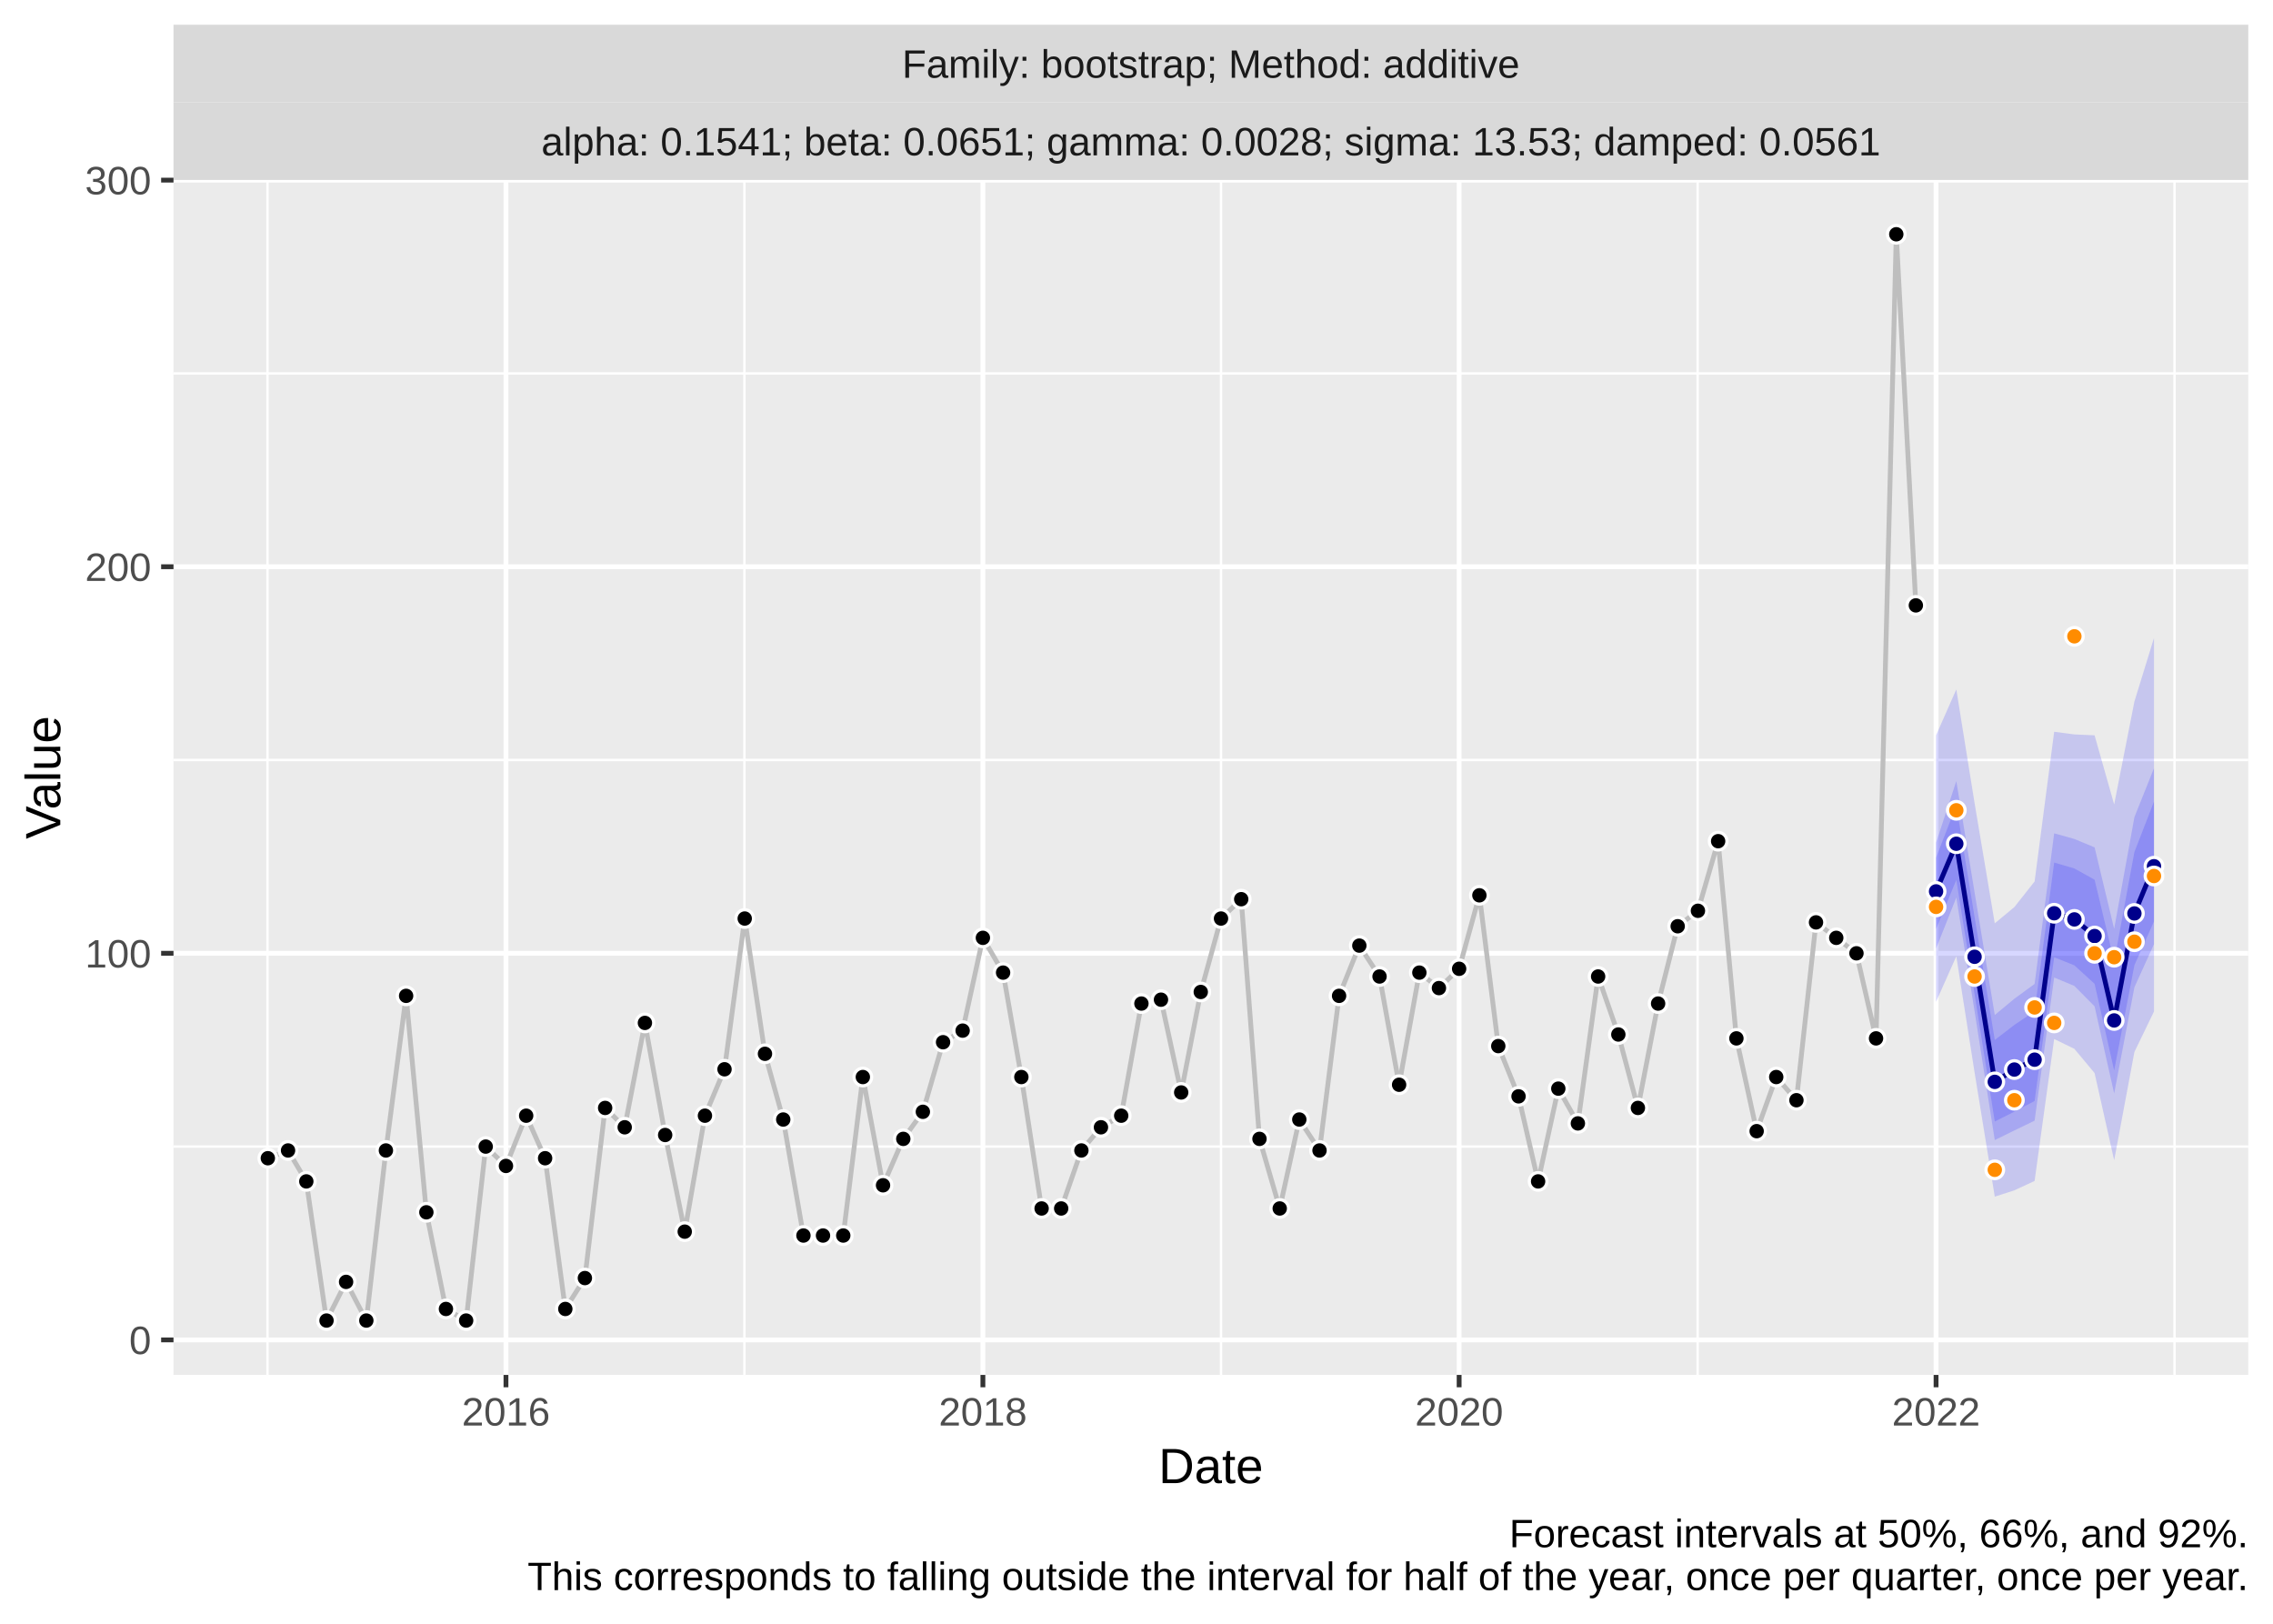
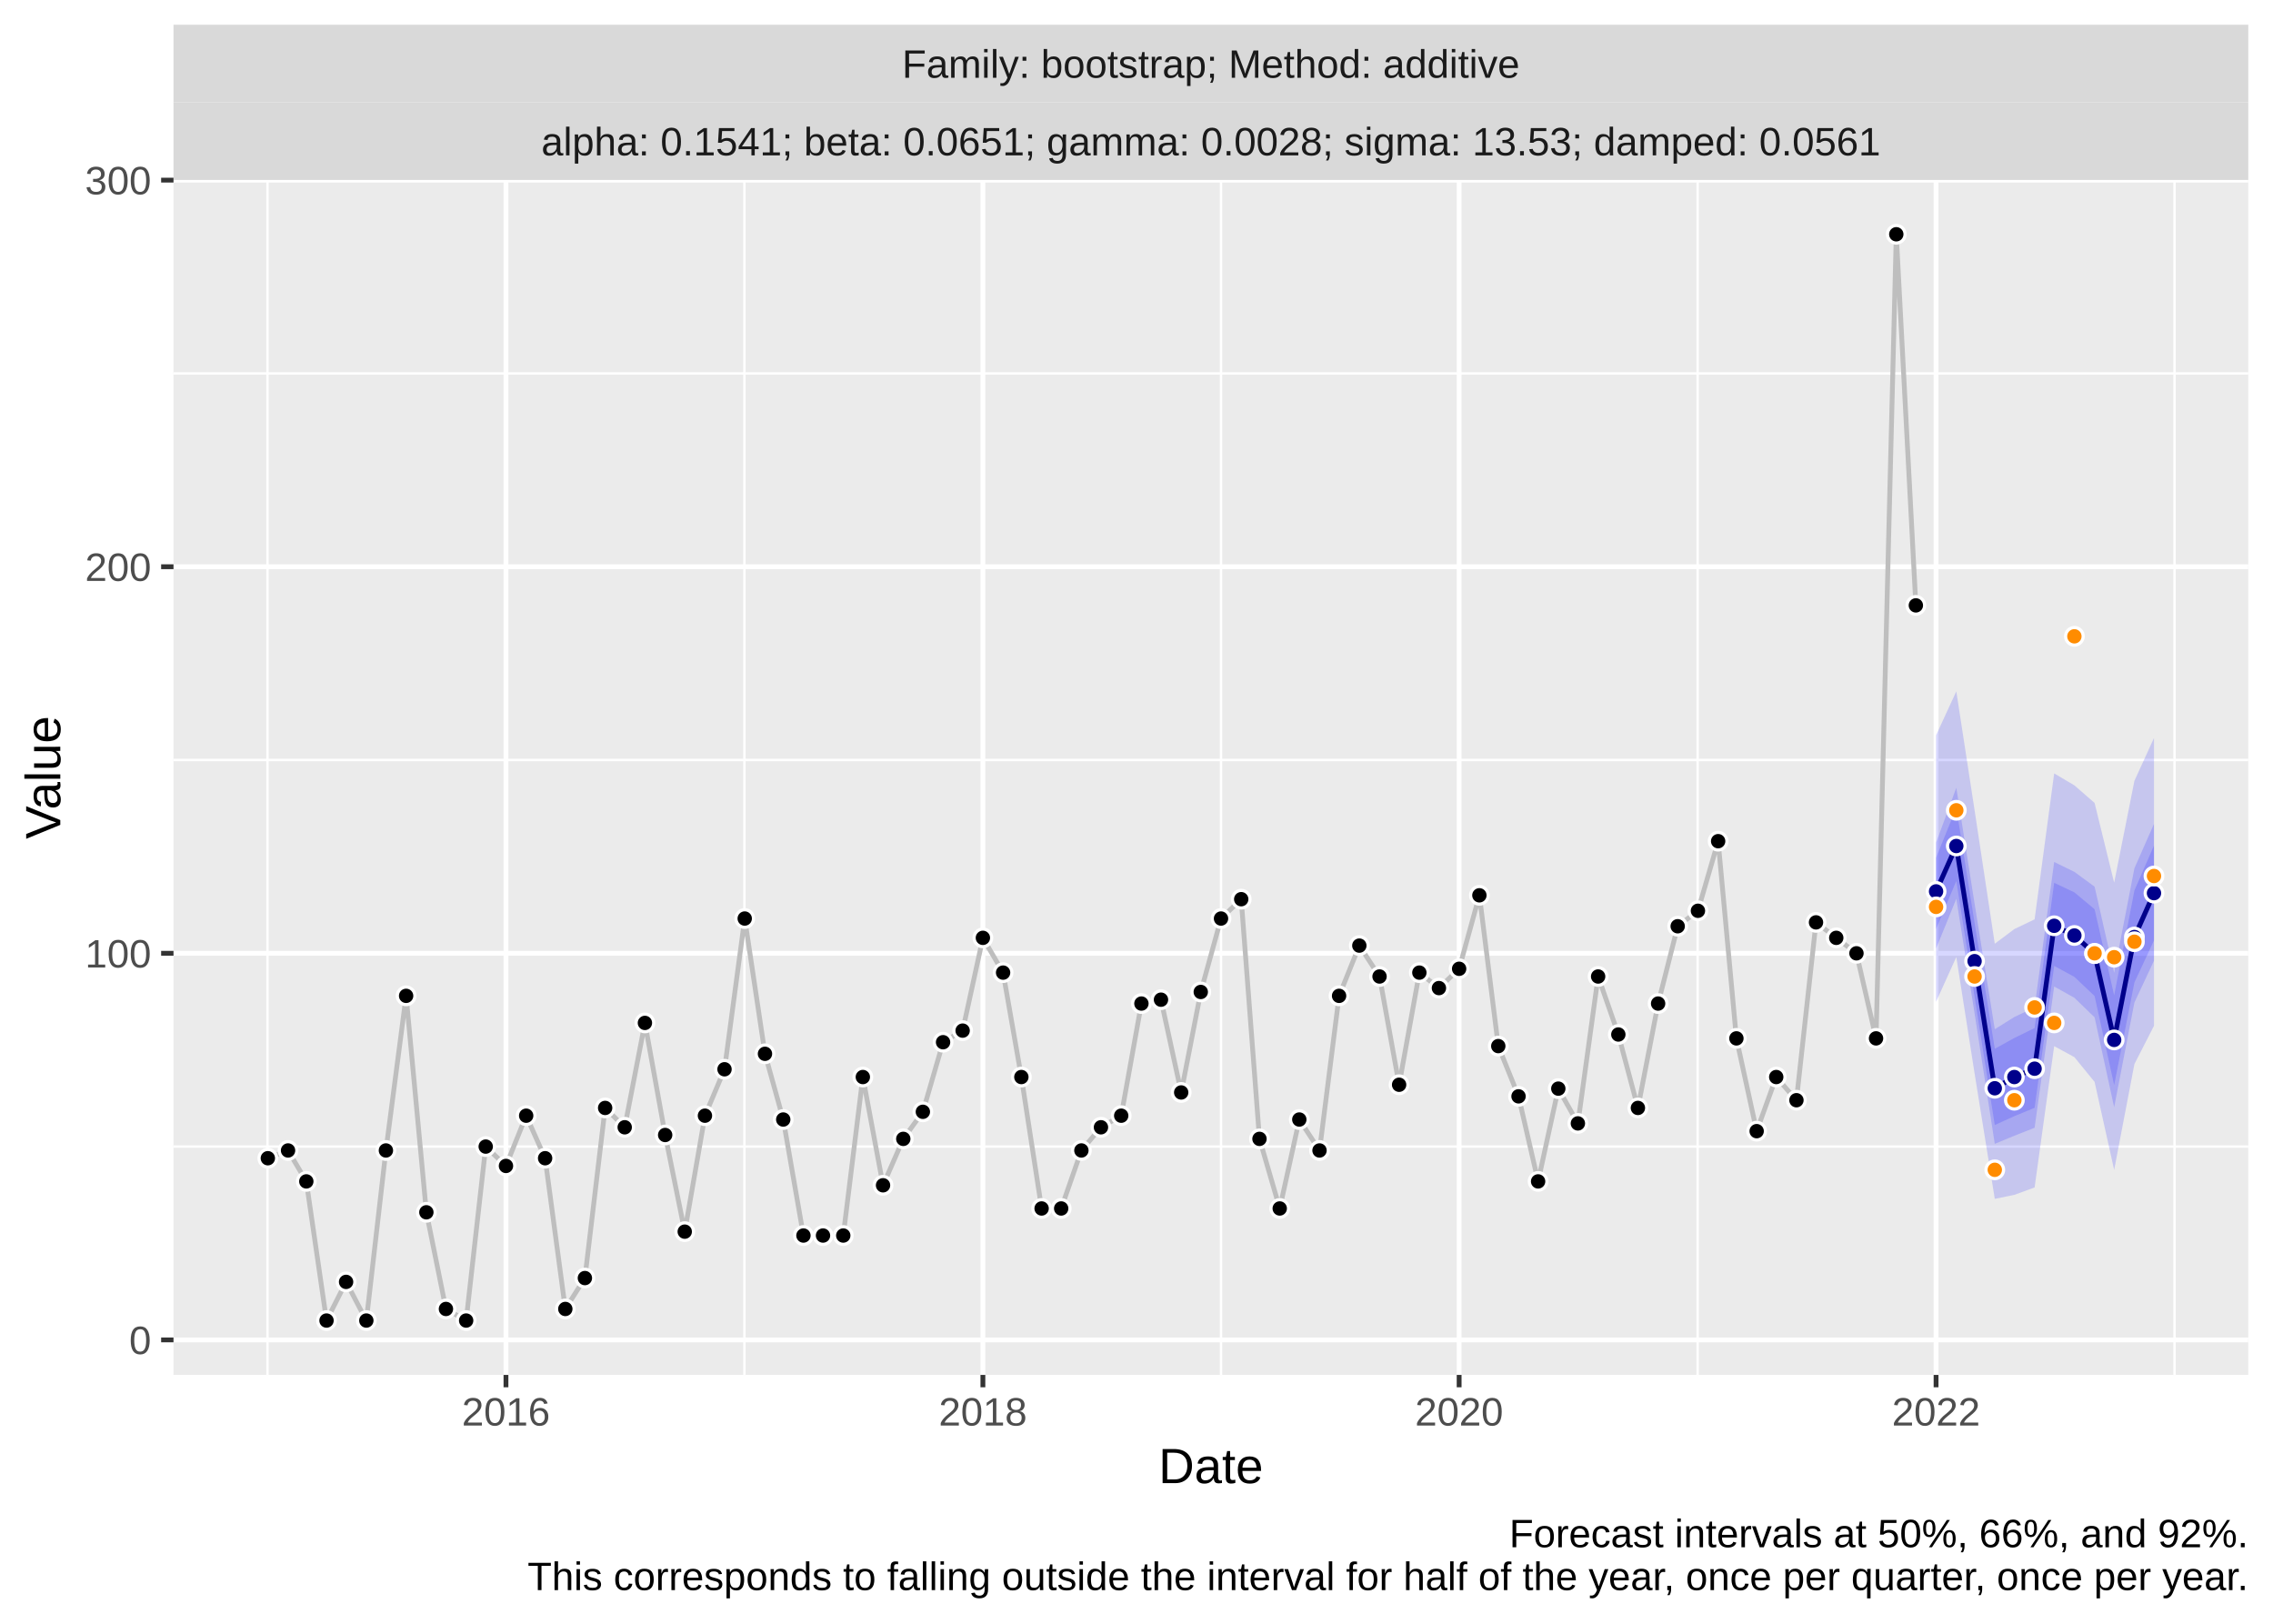
<svg xmlns="http://www.w3.org/2000/svg" class="svglite" width="504.00pt" height="360.00pt" viewBox="0 0 504.00 360.00">
  <defs>
    <style type="text/css">
    .svglite line, .svglite polyline, .svglite polygon, .svglite path, .svglite rect, .svglite circle {
      fill: none;
      stroke: #000000;
      stroke-linecap: round;
      stroke-linejoin: round;
      stroke-miterlimit: 10.00;
    }
    .svglite text {
      white-space: pre;
    }
  </style>
  </defs>
  <rect width="100%" height="100%" style="stroke: none; fill: #FFFFFF;" />
  <defs>
    <clipPath id="cpMC4wMHw1MDQuMDB8MC4wMHwzNjAuMDA=">
      <rect x="0.00" y="0.00" width="504.00" height="360.00" />
    </clipPath>
  </defs>
  <g clip-path="url(#cpMC4wMHw1MDQuMDB8MC4wMHwzNjAuMDA=)">
    <rect x="0.00" y="0.00" width="504.00" height="360.00" style="stroke-width: 1.07; stroke: #FFFFFF; fill: #FFFFFF;" />
  </g>
  <defs>
    <clipPath id="cpMzguNDd8NDk4LjUyfDM5LjkwfDMwNC44Mw==">
      <rect x="38.47" y="39.90" width="460.05" height="264.93" />
    </clipPath>
  </defs>
  <g clip-path="url(#cpMzguNDd8NDk4LjUyfDM5LjkwfDMwNC44Mw==)">
    <rect x="38.47" y="39.90" width="460.05" height="264.93" style="stroke-width: 1.07; stroke: none; fill: #EBEBEB;" />
    <polyline points="38.47,254.21 498.52,254.21 " style="stroke-width: 0.53; stroke: #FFFFFF; stroke-linecap: butt;" />
    <polyline points="38.47,168.50 498.52,168.50 " style="stroke-width: 0.53; stroke: #FFFFFF; stroke-linecap: butt;" />
    <polyline points="38.47,82.80 498.52,82.80 " style="stroke-width: 0.53; stroke: #FFFFFF; stroke-linecap: butt;" />
    <polyline points="59.31,304.83 59.31,39.90 " style="stroke-width: 0.53; stroke: #FFFFFF; stroke-linecap: butt;" />
    <polyline points="165.06,304.83 165.06,39.90 " style="stroke-width: 0.53; stroke: #FFFFFF; stroke-linecap: butt;" />
    <polyline points="270.74,304.83 270.74,39.90 " style="stroke-width: 0.53; stroke: #FFFFFF; stroke-linecap: butt;" />
    <polyline points="376.42,304.83 376.42,39.90 " style="stroke-width: 0.53; stroke: #FFFFFF; stroke-linecap: butt;" />
    <polyline points="482.17,304.83 482.17,39.90 " style="stroke-width: 0.53; stroke: #FFFFFF; stroke-linecap: butt;" />
    <polyline points="38.47,297.07 498.52,297.07 " style="stroke-width: 1.07; stroke: #FFFFFF; stroke-linecap: butt;" />
    <polyline points="38.47,211.36 498.52,211.36 " style="stroke-width: 1.07; stroke: #FFFFFF; stroke-linecap: butt;" />
    <polyline points="38.47,125.65 498.52,125.65 " style="stroke-width: 1.07; stroke: #FFFFFF; stroke-linecap: butt;" />
    <polyline points="38.47,39.94 498.52,39.94 " style="stroke-width: 1.07; stroke: #FFFFFF; stroke-linecap: butt;" />
    <polyline points="112.19,304.83 112.19,39.90 " style="stroke-width: 1.07; stroke: #FFFFFF; stroke-linecap: butt;" />
    <polyline points="217.94,304.83 217.94,39.90 " style="stroke-width: 1.07; stroke: #FFFFFF; stroke-linecap: butt;" />
    <polyline points="323.54,304.83 323.54,39.90 " style="stroke-width: 1.07; stroke: #FFFFFF; stroke-linecap: butt;" />
    <polyline points="429.29,304.83 429.29,39.90 " style="stroke-width: 1.07; stroke: #FFFFFF; stroke-linecap: butt;" />
    <polyline points="59.39,256.79 63.87,255.07 67.92,261.93 72.40,292.78 76.74,284.21 81.23,292.78 85.57,255.07 90.05,220.79 94.54,268.78 98.88,290.21 103.36,292.78 107.70,254.21 112.19,258.50 116.67,247.36 120.87,256.79 125.35,290.21 129.69,283.36 134.18,245.64 138.52,249.93 143.00,226.79 147.49,251.64 151.83,273.07 156.31,247.36 160.65,237.07 165.13,203.65 169.62,233.64 173.67,248.21 178.15,273.93 182.49,273.93 186.98,273.93 191.32,238.79 195.80,262.79 200.29,252.50 204.63,246.50 209.11,231.07 213.45,228.50 217.94,207.93 222.42,215.64 226.47,238.79 230.96,267.93 235.30,267.93 239.78,255.07 244.12,249.93 248.61,247.36 253.09,222.50 257.43,221.64 261.91,242.21 266.25,219.93 270.74,203.65 275.22,199.36 279.27,252.50 283.76,267.93 288.10,248.21 292.58,255.07 296.92,220.79 301.41,209.65 305.89,216.50 310.23,240.50 314.72,215.64 319.06,219.07 323.54,214.79 328.03,198.50 332.22,231.93 336.71,243.07 341.05,261.93 345.53,241.36 349.87,249.07 354.36,216.50 358.84,229.36 363.18,245.64 367.66,222.50 372.00,205.36 376.49,201.93 380.97,186.50 385.02,230.22 389.51,250.79 393.85,238.79 398.33,243.93 402.67,204.50 407.16,207.93 411.64,211.36 415.98,230.22 420.47,51.94 424.81,134.22 " style="stroke-width: 1.07; stroke: #BEBEBE; stroke-linecap: butt;" />
    <circle cx="59.39" cy="256.79" r="1.95" style="stroke-width: 0.71; stroke: #FFFFFF; fill: #000000;" />
    <circle cx="63.87" cy="255.07" r="1.95" style="stroke-width: 0.71; stroke: #FFFFFF; fill: #000000;" />
    <circle cx="67.92" cy="261.93" r="1.95" style="stroke-width: 0.71; stroke: #FFFFFF; fill: #000000;" />
    <circle cx="72.40" cy="292.78" r="1.95" style="stroke-width: 0.71; stroke: #FFFFFF; fill: #000000;" />
    <circle cx="76.74" cy="284.21" r="1.95" style="stroke-width: 0.71; stroke: #FFFFFF; fill: #000000;" />
    <circle cx="81.23" cy="292.78" r="1.95" style="stroke-width: 0.71; stroke: #FFFFFF; fill: #000000;" />
    <circle cx="85.57" cy="255.07" r="1.95" style="stroke-width: 0.71; stroke: #FFFFFF; fill: #000000;" />
    <circle cx="90.05" cy="220.79" r="1.95" style="stroke-width: 0.71; stroke: #FFFFFF; fill: #000000;" />
    <circle cx="94.54" cy="268.78" r="1.95" style="stroke-width: 0.71; stroke: #FFFFFF; fill: #000000;" />
    <circle cx="98.88" cy="290.21" r="1.95" style="stroke-width: 0.71; stroke: #FFFFFF; fill: #000000;" />
    <circle cx="103.36" cy="292.78" r="1.95" style="stroke-width: 0.71; stroke: #FFFFFF; fill: #000000;" />
    <circle cx="107.70" cy="254.21" r="1.95" style="stroke-width: 0.71; stroke: #FFFFFF; fill: #000000;" />
    <circle cx="112.19" cy="258.50" r="1.95" style="stroke-width: 0.71; stroke: #FFFFFF; fill: #000000;" />
    <circle cx="116.67" cy="247.36" r="1.95" style="stroke-width: 0.71; stroke: #FFFFFF; fill: #000000;" />
    <circle cx="120.87" cy="256.79" r="1.95" style="stroke-width: 0.71; stroke: #FFFFFF; fill: #000000;" />
    <circle cx="125.35" cy="290.21" r="1.95" style="stroke-width: 0.71; stroke: #FFFFFF; fill: #000000;" />
    <circle cx="129.69" cy="283.36" r="1.95" style="stroke-width: 0.71; stroke: #FFFFFF; fill: #000000;" />
    <circle cx="134.18" cy="245.64" r="1.95" style="stroke-width: 0.71; stroke: #FFFFFF; fill: #000000;" />
    <circle cx="138.52" cy="249.93" r="1.95" style="stroke-width: 0.71; stroke: #FFFFFF; fill: #000000;" />
    <circle cx="143.00" cy="226.79" r="1.95" style="stroke-width: 0.71; stroke: #FFFFFF; fill: #000000;" />
    <circle cx="147.49" cy="251.64" r="1.95" style="stroke-width: 0.71; stroke: #FFFFFF; fill: #000000;" />
    <circle cx="151.83" cy="273.07" r="1.95" style="stroke-width: 0.71; stroke: #FFFFFF; fill: #000000;" />
    <circle cx="156.31" cy="247.36" r="1.95" style="stroke-width: 0.71; stroke: #FFFFFF; fill: #000000;" />
    <circle cx="160.65" cy="237.07" r="1.95" style="stroke-width: 0.71; stroke: #FFFFFF; fill: #000000;" />
    <circle cx="165.13" cy="203.65" r="1.95" style="stroke-width: 0.71; stroke: #FFFFFF; fill: #000000;" />
    <circle cx="169.62" cy="233.64" r="1.95" style="stroke-width: 0.71; stroke: #FFFFFF; fill: #000000;" />
    <circle cx="173.67" cy="248.21" r="1.95" style="stroke-width: 0.71; stroke: #FFFFFF; fill: #000000;" />
    <circle cx="178.15" cy="273.93" r="1.95" style="stroke-width: 0.71; stroke: #FFFFFF; fill: #000000;" />
    <circle cx="182.49" cy="273.93" r="1.95" style="stroke-width: 0.71; stroke: #FFFFFF; fill: #000000;" />
    <circle cx="186.98" cy="273.93" r="1.95" style="stroke-width: 0.71; stroke: #FFFFFF; fill: #000000;" />
    <circle cx="191.32" cy="238.79" r="1.95" style="stroke-width: 0.71; stroke: #FFFFFF; fill: #000000;" />
    <circle cx="195.80" cy="262.79" r="1.95" style="stroke-width: 0.71; stroke: #FFFFFF; fill: #000000;" />
    <circle cx="200.29" cy="252.50" r="1.95" style="stroke-width: 0.71; stroke: #FFFFFF; fill: #000000;" />
    <circle cx="204.63" cy="246.50" r="1.95" style="stroke-width: 0.71; stroke: #FFFFFF; fill: #000000;" />
    <circle cx="209.11" cy="231.07" r="1.95" style="stroke-width: 0.71; stroke: #FFFFFF; fill: #000000;" />
    <circle cx="213.45" cy="228.50" r="1.95" style="stroke-width: 0.71; stroke: #FFFFFF; fill: #000000;" />
    <circle cx="217.94" cy="207.93" r="1.95" style="stroke-width: 0.71; stroke: #FFFFFF; fill: #000000;" />
    <circle cx="222.42" cy="215.64" r="1.95" style="stroke-width: 0.71; stroke: #FFFFFF; fill: #000000;" />
    <circle cx="226.47" cy="238.79" r="1.95" style="stroke-width: 0.71; stroke: #FFFFFF; fill: #000000;" />
    <circle cx="230.96" cy="267.93" r="1.95" style="stroke-width: 0.71; stroke: #FFFFFF; fill: #000000;" />
    <circle cx="235.30" cy="267.93" r="1.95" style="stroke-width: 0.71; stroke: #FFFFFF; fill: #000000;" />
    <circle cx="239.78" cy="255.07" r="1.95" style="stroke-width: 0.71; stroke: #FFFFFF; fill: #000000;" />
    <circle cx="244.12" cy="249.93" r="1.95" style="stroke-width: 0.71; stroke: #FFFFFF; fill: #000000;" />
    <circle cx="248.61" cy="247.36" r="1.95" style="stroke-width: 0.71; stroke: #FFFFFF; fill: #000000;" />
    <circle cx="253.09" cy="222.50" r="1.95" style="stroke-width: 0.71; stroke: #FFFFFF; fill: #000000;" />
    <circle cx="257.43" cy="221.64" r="1.95" style="stroke-width: 0.71; stroke: #FFFFFF; fill: #000000;" />
    <circle cx="261.91" cy="242.21" r="1.95" style="stroke-width: 0.71; stroke: #FFFFFF; fill: #000000;" />
    <circle cx="266.25" cy="219.93" r="1.95" style="stroke-width: 0.71; stroke: #FFFFFF; fill: #000000;" />
    <circle cx="270.74" cy="203.65" r="1.95" style="stroke-width: 0.71; stroke: #FFFFFF; fill: #000000;" />
    <circle cx="275.22" cy="199.36" r="1.95" style="stroke-width: 0.71; stroke: #FFFFFF; fill: #000000;" />
    <circle cx="279.27" cy="252.50" r="1.95" style="stroke-width: 0.71; stroke: #FFFFFF; fill: #000000;" />
    <circle cx="283.76" cy="267.93" r="1.95" style="stroke-width: 0.71; stroke: #FFFFFF; fill: #000000;" />
    <circle cx="288.10" cy="248.21" r="1.95" style="stroke-width: 0.71; stroke: #FFFFFF; fill: #000000;" />
    <circle cx="292.58" cy="255.07" r="1.95" style="stroke-width: 0.71; stroke: #FFFFFF; fill: #000000;" />
    <circle cx="296.92" cy="220.79" r="1.95" style="stroke-width: 0.71; stroke: #FFFFFF; fill: #000000;" />
    <circle cx="301.41" cy="209.65" r="1.95" style="stroke-width: 0.71; stroke: #FFFFFF; fill: #000000;" />
    <circle cx="305.89" cy="216.50" r="1.95" style="stroke-width: 0.71; stroke: #FFFFFF; fill: #000000;" />
    <circle cx="310.23" cy="240.50" r="1.95" style="stroke-width: 0.71; stroke: #FFFFFF; fill: #000000;" />
    <circle cx="314.72" cy="215.64" r="1.95" style="stroke-width: 0.71; stroke: #FFFFFF; fill: #000000;" />
    <circle cx="319.06" cy="219.07" r="1.95" style="stroke-width: 0.71; stroke: #FFFFFF; fill: #000000;" />
    <circle cx="323.54" cy="214.79" r="1.95" style="stroke-width: 0.71; stroke: #FFFFFF; fill: #000000;" />
    <circle cx="328.03" cy="198.50" r="1.95" style="stroke-width: 0.71; stroke: #FFFFFF; fill: #000000;" />
    <circle cx="332.22" cy="231.93" r="1.95" style="stroke-width: 0.71; stroke: #FFFFFF; fill: #000000;" />
    <circle cx="336.71" cy="243.07" r="1.95" style="stroke-width: 0.71; stroke: #FFFFFF; fill: #000000;" />
    <circle cx="341.05" cy="261.93" r="1.95" style="stroke-width: 0.71; stroke: #FFFFFF; fill: #000000;" />
    <circle cx="345.53" cy="241.36" r="1.95" style="stroke-width: 0.71; stroke: #FFFFFF; fill: #000000;" />
    <circle cx="349.87" cy="249.07" r="1.95" style="stroke-width: 0.71; stroke: #FFFFFF; fill: #000000;" />
    <circle cx="354.36" cy="216.50" r="1.95" style="stroke-width: 0.71; stroke: #FFFFFF; fill: #000000;" />
    <circle cx="358.84" cy="229.36" r="1.95" style="stroke-width: 0.71; stroke: #FFFFFF; fill: #000000;" />
    <circle cx="363.18" cy="245.64" r="1.95" style="stroke-width: 0.71; stroke: #FFFFFF; fill: #000000;" />
    <circle cx="367.66" cy="222.50" r="1.95" style="stroke-width: 0.71; stroke: #FFFFFF; fill: #000000;" />
    <circle cx="372.00" cy="205.36" r="1.95" style="stroke-width: 0.71; stroke: #FFFFFF; fill: #000000;" />
    <circle cx="376.49" cy="201.93" r="1.95" style="stroke-width: 0.71; stroke: #FFFFFF; fill: #000000;" />
    <circle cx="380.97" cy="186.50" r="1.95" style="stroke-width: 0.71; stroke: #FFFFFF; fill: #000000;" />
    <circle cx="385.02" cy="230.22" r="1.95" style="stroke-width: 0.71; stroke: #FFFFFF; fill: #000000;" />
    <circle cx="389.51" cy="250.79" r="1.95" style="stroke-width: 0.71; stroke: #FFFFFF; fill: #000000;" />
    <circle cx="393.85" cy="238.79" r="1.95" style="stroke-width: 0.71; stroke: #FFFFFF; fill: #000000;" />
    <circle cx="398.33" cy="243.93" r="1.95" style="stroke-width: 0.71; stroke: #FFFFFF; fill: #000000;" />
    <circle cx="402.67" cy="204.50" r="1.95" style="stroke-width: 0.71; stroke: #FFFFFF; fill: #000000;" />
    <circle cx="407.16" cy="207.93" r="1.95" style="stroke-width: 0.71; stroke: #FFFFFF; fill: #000000;" />
    <circle cx="411.64" cy="211.36" r="1.95" style="stroke-width: 0.71; stroke: #FFFFFF; fill: #000000;" />
    <circle cx="415.98" cy="230.22" r="1.95" style="stroke-width: 0.71; stroke: #FFFFFF; fill: #000000;" />
    <circle cx="420.47" cy="51.94" r="1.95" style="stroke-width: 0.71; stroke: #FFFFFF; fill: #000000;" />
    <circle cx="424.81" cy="134.22" r="1.95" style="stroke-width: 0.71; stroke: #FFFFFF; fill: #000000;" />
-     <polygon points="429.29,163.02 433.78,152.85 437.83,178.05 442.31,204.71 446.65,201.11 451.14,195.43 455.48,162.24 459.96,162.83 464.44,163.03 468.78,178.35 473.27,155.53 477.61,141.45 477.61,224.27 473.27,233.23 468.78,257.25 464.44,237.91 459.96,232.54 455.48,230.36 451.14,261.82 446.65,263.91 442.31,265.31 437.83,237.76 433.78,212.03 429.29,222.10 " style="stroke-width: 0.00; stroke: none; stroke-linecap: butt; fill: #0000FF; fill-opacity: 0.16;" />
-     <polyline points="429.29,163.02 433.78,152.85 437.83,178.05 442.31,204.71 446.65,201.11 451.14,195.43 455.48,162.24 459.96,162.83 464.44,163.03 468.78,178.35 473.27,155.53 477.61,141.45 " style="stroke-width: 1.07; stroke: none; stroke-linecap: butt;" />
-     <polyline points="477.61,224.27 473.27,233.23 468.78,257.25 464.44,237.91 459.96,232.54 455.48,230.36 451.14,261.82 446.65,263.91 442.31,265.31 437.83,237.76 433.78,212.03 429.29,222.10 " style="stroke-width: 1.07; stroke: none; stroke-linecap: butt;" />
-     <polygon points="429.29,186.84 433.78,173.18 437.83,197.85 442.31,225.04 446.65,221.43 451.14,218.15 455.48,184.76 459.96,186.01 464.44,187.87 468.78,205.94 473.27,181.17 477.61,170.33 477.61,209.32 473.27,218.89 468.78,242.43 464.44,223.12 459.96,218.59 455.48,216.72 451.14,248.46 446.65,250.63 442.31,252.77 437.83,224.19 433.78,198.99 429.29,210.31 " style="stroke-width: 0.00; stroke: none; stroke-linecap: butt; fill: #0000FF; fill-opacity: 0.16;" />
-     <polyline points="429.29,186.84 433.78,173.18 437.83,197.85 442.31,225.04 446.65,221.43 451.14,218.15 455.48,184.76 459.96,186.01 464.44,187.87 468.78,205.94 473.27,181.17 477.61,170.33 " style="stroke-width: 1.07; stroke: none; stroke-linecap: butt;" />
-     <polyline points="477.61,209.32 473.27,218.89 468.78,242.43 464.44,223.12 459.96,218.59 455.48,216.72 451.14,248.46 446.65,250.63 442.31,252.77 437.83,224.19 433.78,198.99 429.29,210.31 " style="stroke-width: 1.07; stroke: none; stroke-linecap: butt;" />
-     <polygon points="429.29,190.16 433.78,178.54 437.83,203.32 442.31,230.57 446.65,227.24 451.14,224.20 455.48,191.24 459.96,192.55 464.44,195.04 468.78,213.17 473.27,188.90 477.61,177.72 477.61,204.29 473.27,213.99 468.78,237.32 464.44,218.12 459.96,214.03 455.48,212.23 451.14,244.10 446.65,246.46 442.31,248.65 437.83,220.42 433.78,195.07 429.29,205.97 " style="stroke-width: 0.00; stroke: none; stroke-linecap: butt; fill: #0000FF; fill-opacity: 0.16;" />
-     <polyline points="429.29,190.16 433.78,178.54 437.83,203.32 442.31,230.57 446.65,227.24 451.14,224.20 455.48,191.24 459.96,192.55 464.44,195.04 468.78,213.17 473.27,188.90 477.61,177.72 " style="stroke-width: 1.07; stroke: none; stroke-linecap: butt;" />
-     <polyline points="477.61,204.29 473.27,213.99 468.78,237.32 464.44,218.12 459.96,214.03 455.48,212.23 451.14,244.10 446.65,246.46 442.31,248.65 437.83,220.42 433.78,195.07 429.29,205.97 " style="stroke-width: 1.07; stroke: none; stroke-linecap: butt;" />
-     <polyline points="429.29,197.63 433.78,187.07 437.83,212.13 442.31,239.86 446.65,237.13 451.14,234.94 455.48,202.48 459.96,203.84 464.44,207.53 468.78,226.24 473.27,202.52 477.61,192.05 " style="stroke-width: 1.07; stroke: #00008B; stroke-linecap: butt;" />
+     <polygon points="429.29,163.02 433.78,153.28 437.83,179.62 442.31,209.23 446.65,205.98 451.14,203.83 455.48,171.47 459.96,174.12 464.44,178.02 468.78,195.69 473.27,173.12 477.61,163.62 477.61,227.44 473.27,235.92 468.78,259.39 464.44,239.87 459.96,234.38 455.48,231.94 451.14,263.27 446.65,264.91 442.31,265.80 437.83,237.97 433.78,212.19 429.29,222.10 " style="stroke-width: 0.00; stroke: none; stroke-linecap: butt; fill: #0000FF; fill-opacity: 0.16;" />
+     <polyline points="429.29,163.02 433.78,153.28 437.83,179.62 442.31,209.23 446.65,205.98 451.14,203.83 455.48,171.47 459.96,174.12 464.44,178.02 468.78,195.69 473.27,173.12 477.61,163.62 " style="stroke-width: 1.07; stroke: none; stroke-linecap: butt;" />
+     <polyline points="477.61,227.44 473.27,235.92 468.78,259.39 464.44,239.87 459.96,234.38 455.48,231.94 451.14,263.27 446.65,264.91 442.31,265.80 437.83,237.97 433.78,212.19 429.29,222.10 " style="stroke-width: 1.07; stroke: none; stroke-linecap: butt;" />
+     <polygon points="429.29,186.84 433.78,174.66 437.83,200.34 442.31,228.19 446.65,225.48 451.14,223.35 455.48,191.11 459.96,193.30 464.44,196.58 468.78,215.68 473.27,192.51 477.61,182.67 477.61,213.00 473.27,222.26 468.78,245.48 464.44,225.55 459.96,221.22 455.48,218.72 451.14,250.04 446.65,251.80 442.31,253.60 437.83,224.65 433.78,199.27 429.29,210.31 " style="stroke-width: 0.00; stroke: none; stroke-linecap: butt; fill: #0000FF; fill-opacity: 0.16;" />
+     <polyline points="429.29,186.84 433.78,174.66 437.83,200.34 442.31,228.19 446.65,225.48 451.14,223.35 455.48,191.11 459.96,193.30 464.44,196.58 468.78,215.68 473.27,192.51 477.61,182.67 " style="stroke-width: 1.07; stroke: none; stroke-linecap: butt;" />
+     <polyline points="477.61,213.00 473.27,222.26 468.78,245.48 464.44,225.55 459.96,221.22 455.48,218.72 451.14,250.04 446.65,251.80 442.31,253.60 437.83,224.65 433.78,199.27 429.29,210.31 " style="stroke-width: 1.07; stroke: none; stroke-linecap: butt;" />
+     <polygon points="429.29,190.16 433.78,179.10 437.83,204.60 442.31,232.53 446.65,230.13 451.14,227.93 455.48,195.73 459.96,197.85 464.44,201.59 468.78,220.69 473.27,197.44 477.61,187.46 477.61,208.50 473.27,217.82 468.78,240.58 464.44,220.83 459.96,216.58 455.48,214.15 451.14,245.61 446.65,247.46 442.31,249.43 437.83,220.98 433.78,195.31 429.29,205.97 " style="stroke-width: 0.00; stroke: none; stroke-linecap: butt; fill: #0000FF; fill-opacity: 0.16;" />
+     <polyline points="429.29,190.16 433.78,179.10 437.83,204.60 442.31,232.53 446.65,230.13 451.14,227.93 455.48,195.73 459.96,197.85 464.44,201.59 468.78,220.69 473.27,197.44 477.61,187.46 " style="stroke-width: 1.07; stroke: none; stroke-linecap: butt;" />
+     <polyline points="477.61,208.50 473.27,217.82 468.78,240.58 464.44,220.83 459.96,216.58 455.48,214.15 451.14,245.61 446.65,247.46 442.31,249.43 437.83,220.98 433.78,195.31 429.29,205.97 " style="stroke-width: 1.07; stroke: none; stroke-linecap: butt;" />
+     <polyline points="429.29,197.63 433.78,187.57 437.83,213.10 442.31,241.28 446.65,238.79 451.14,236.94 455.48,205.26 459.96,207.41 464.44,211.44 468.78,230.56 473.27,207.75 477.61,198.02 " style="stroke-width: 1.07; stroke: #00008B; stroke-linecap: butt;" />
    <circle cx="429.29" cy="197.63" r="1.95" style="stroke-width: 0.71; stroke: #FFFFFF; fill: #00008B;" />
-     <circle cx="433.78" cy="187.07" r="1.95" style="stroke-width: 0.71; stroke: #FFFFFF; fill: #00008B;" />
-     <circle cx="437.83" cy="212.13" r="1.95" style="stroke-width: 0.71; stroke: #FFFFFF; fill: #00008B;" />
-     <circle cx="442.31" cy="239.86" r="1.95" style="stroke-width: 0.71; stroke: #FFFFFF; fill: #00008B;" />
-     <circle cx="446.65" cy="237.13" r="1.95" style="stroke-width: 0.71; stroke: #FFFFFF; fill: #00008B;" />
-     <circle cx="451.14" cy="234.94" r="1.95" style="stroke-width: 0.71; stroke: #FFFFFF; fill: #00008B;" />
-     <circle cx="455.48" cy="202.48" r="1.95" style="stroke-width: 0.71; stroke: #FFFFFF; fill: #00008B;" />
-     <circle cx="459.96" cy="203.84" r="1.95" style="stroke-width: 0.71; stroke: #FFFFFF; fill: #00008B;" />
-     <circle cx="464.44" cy="207.53" r="1.95" style="stroke-width: 0.71; stroke: #FFFFFF; fill: #00008B;" />
-     <circle cx="468.78" cy="226.24" r="1.95" style="stroke-width: 0.71; stroke: #FFFFFF; fill: #00008B;" />
-     <circle cx="473.27" cy="202.52" r="1.95" style="stroke-width: 0.71; stroke: #FFFFFF; fill: #00008B;" />
-     <circle cx="477.61" cy="192.05" r="1.95" style="stroke-width: 0.71; stroke: #FFFFFF; fill: #00008B;" />
+     <circle cx="433.78" cy="187.57" r="1.95" style="stroke-width: 0.71; stroke: #FFFFFF; fill: #00008B;" />
+     <circle cx="437.83" cy="213.10" r="1.95" style="stroke-width: 0.71; stroke: #FFFFFF; fill: #00008B;" />
+     <circle cx="442.31" cy="241.28" r="1.95" style="stroke-width: 0.71; stroke: #FFFFFF; fill: #00008B;" />
+     <circle cx="446.65" cy="238.79" r="1.95" style="stroke-width: 0.71; stroke: #FFFFFF; fill: #00008B;" />
+     <circle cx="451.14" cy="236.94" r="1.95" style="stroke-width: 0.71; stroke: #FFFFFF; fill: #00008B;" />
+     <circle cx="455.48" cy="205.26" r="1.95" style="stroke-width: 0.71; stroke: #FFFFFF; fill: #00008B;" />
+     <circle cx="459.96" cy="207.41" r="1.95" style="stroke-width: 0.71; stroke: #FFFFFF; fill: #00008B;" />
+     <circle cx="464.44" cy="211.44" r="1.95" style="stroke-width: 0.71; stroke: #FFFFFF; fill: #00008B;" />
+     <circle cx="468.78" cy="230.56" r="1.95" style="stroke-width: 0.71; stroke: #FFFFFF; fill: #00008B;" />
+     <circle cx="473.27" cy="207.75" r="1.95" style="stroke-width: 0.71; stroke: #FFFFFF; fill: #00008B;" />
+     <circle cx="477.61" cy="198.02" r="1.95" style="stroke-width: 0.71; stroke: #FFFFFF; fill: #00008B;" />
    <circle cx="429.29" cy="201.07" r="1.95" style="stroke-width: 0.71; stroke: #FFFFFF; fill: #FF8C00;" />
    <circle cx="433.78" cy="179.65" r="1.95" style="stroke-width: 0.71; stroke: #FFFFFF; fill: #FF8C00;" />
    <circle cx="437.83" cy="216.50" r="1.95" style="stroke-width: 0.71; stroke: #FFFFFF; fill: #FF8C00;" />
    <circle cx="442.31" cy="259.36" r="1.95" style="stroke-width: 0.71; stroke: #FFFFFF; fill: #FF8C00;" />
    <circle cx="446.65" cy="243.93" r="1.95" style="stroke-width: 0.71; stroke: #FFFFFF; fill: #FF8C00;" />
    <circle cx="451.14" cy="223.36" r="1.95" style="stroke-width: 0.71; stroke: #FFFFFF; fill: #FF8C00;" />
    <circle cx="455.48" cy="226.79" r="1.95" style="stroke-width: 0.71; stroke: #FFFFFF; fill: #FF8C00;" />
    <circle cx="459.96" cy="141.08" r="1.95" style="stroke-width: 0.71; stroke: #FFFFFF; fill: #FF8C00;" />
    <circle cx="464.44" cy="211.36" r="1.95" style="stroke-width: 0.71; stroke: #FFFFFF; fill: #FF8C00;" />
    <circle cx="468.78" cy="212.22" r="1.95" style="stroke-width: 0.71; stroke: #FFFFFF; fill: #FF8C00;" />
    <circle cx="473.27" cy="208.79" r="1.95" style="stroke-width: 0.71; stroke: #FFFFFF; fill: #FF8C00;" />
    <circle cx="477.61" cy="194.22" r="1.95" style="stroke-width: 0.71; stroke: #FFFFFF; fill: #FF8C00;" />
  </g>
  <g clip-path="url(#cpMC4wMHw1MDQuMDB8MC4wMHwzNjAuMDA=)">
</g>
  <defs>
    <clipPath id="cpMzguNDd8NDk4LjUyfDUuNDh8MzkuOTA=">
      <rect x="38.47" y="5.48" width="460.05" height="34.42" />
    </clipPath>
  </defs>
  <g clip-path="url(#cpMzguNDd8NDk4LjUyfDUuNDh8MzkuOTA=)">
    <rect x="38.47" y="5.48" width="460.05" height="17.21" style="stroke-width: 1.07; stroke: none; fill: #D9D9D9;" />
    <text x="268.50" y="17.24" text-anchor="middle" style="font-size: 8.80px;fill: #1A1A1A; font-family: &quot;Arial&quot;;" textLength="136.92px" lengthAdjust="spacingAndGlyphs">Family: bootstrap; Method: additive</text>
    <rect x="38.47" y="22.69" width="460.05" height="17.21" style="stroke-width: 1.07; stroke: none; fill: #D9D9D9;" />
    <text x="268.50" y="34.45" text-anchor="middle" style="font-size: 8.80px;fill: #1A1A1A; font-family: &quot;Arial&quot;;" textLength="296.94px" lengthAdjust="spacingAndGlyphs">alpha: 0.1541; beta: 0.0651; gamma: 0.0028; sigma: 13.53; damped: 0.0561</text>
  </g>
  <g clip-path="url(#cpMC4wMHw1MDQuMDB8MC4wMHwzNjAuMDA=)">
    <polyline points="112.19,307.57 112.19,304.83 " style="stroke-width: 1.07; stroke: #333333; stroke-linecap: butt;" />
    <polyline points="217.94,307.57 217.94,304.83 " style="stroke-width: 1.07; stroke: #333333; stroke-linecap: butt;" />
    <polyline points="323.54,307.57 323.54,304.83 " style="stroke-width: 1.07; stroke: #333333; stroke-linecap: butt;" />
    <polyline points="429.29,307.57 429.29,304.83 " style="stroke-width: 1.07; stroke: #333333; stroke-linecap: butt;" />
    <text x="112.19" y="316.06" text-anchor="middle" style="font-size: 8.80px;fill: #4D4D4D; font-family: &quot;Arial&quot;;" textLength="19.58px" lengthAdjust="spacingAndGlyphs">2016</text>
    <text x="217.94" y="316.06" text-anchor="middle" style="font-size: 8.80px;fill: #4D4D4D; font-family: &quot;Arial&quot;;" textLength="19.58px" lengthAdjust="spacingAndGlyphs">2018</text>
    <text x="323.54" y="316.06" text-anchor="middle" style="font-size: 8.80px;fill: #4D4D4D; font-family: &quot;Arial&quot;;" textLength="19.58px" lengthAdjust="spacingAndGlyphs">2020</text>
    <text x="429.29" y="316.06" text-anchor="middle" style="font-size: 8.80px;fill: #4D4D4D; font-family: &quot;Arial&quot;;" textLength="19.58px" lengthAdjust="spacingAndGlyphs">2022</text>
    <text x="33.54" y="300.22" text-anchor="end" style="font-size: 8.80px;fill: #4D4D4D; font-family: &quot;Arial&quot;;" textLength="4.90px" lengthAdjust="spacingAndGlyphs">0</text>
    <text x="33.54" y="214.51" text-anchor="end" style="font-size: 8.80px;fill: #4D4D4D; font-family: &quot;Arial&quot;;" textLength="14.69px" lengthAdjust="spacingAndGlyphs">100</text>
    <text x="33.54" y="128.80" text-anchor="end" style="font-size: 8.80px;fill: #4D4D4D; font-family: &quot;Arial&quot;;" textLength="14.69px" lengthAdjust="spacingAndGlyphs">200</text>
    <text x="33.54" y="43.09" text-anchor="end" style="font-size: 8.80px;fill: #4D4D4D; font-family: &quot;Arial&quot;;" textLength="14.69px" lengthAdjust="spacingAndGlyphs">300</text>
    <polyline points="35.73,297.07 38.47,297.07 " style="stroke-width: 1.07; stroke: #333333; stroke-linecap: butt;" />
    <polyline points="35.73,211.36 38.47,211.36 " style="stroke-width: 1.07; stroke: #333333; stroke-linecap: butt;" />
    <polyline points="35.73,125.65 38.47,125.65 " style="stroke-width: 1.07; stroke: #333333; stroke-linecap: butt;" />
    <polyline points="35.73,39.94 38.47,39.94 " style="stroke-width: 1.07; stroke: #333333; stroke-linecap: butt;" />
    <text x="268.50" y="328.83" text-anchor="middle" style="font-size: 11.00px; font-family: &quot;Arial&quot;;" textLength="23.23px" lengthAdjust="spacingAndGlyphs">Date</text>
    <text transform="translate(13.37,172.36) rotate(-90)" text-anchor="middle" style="font-size: 11.00px; font-family: &quot;Arial&quot;;" textLength="28.14px" lengthAdjust="spacingAndGlyphs">Value</text>
    <text x="498.52" y="343.04" text-anchor="end" style="font-size: 8.80px; font-family: &quot;Arial&quot;;" textLength="163.81px" lengthAdjust="spacingAndGlyphs">Forecast intervals at 50%, 66%, and 92%.</text>
    <text x="498.52" y="352.54" text-anchor="end" style="font-size: 8.80px; font-family: &quot;Arial&quot;;" textLength="382.92px" lengthAdjust="spacingAndGlyphs">This corresponds to falling outside the interval for half of the year, once per quarter, once per year.</text>
  </g>
</svg>
